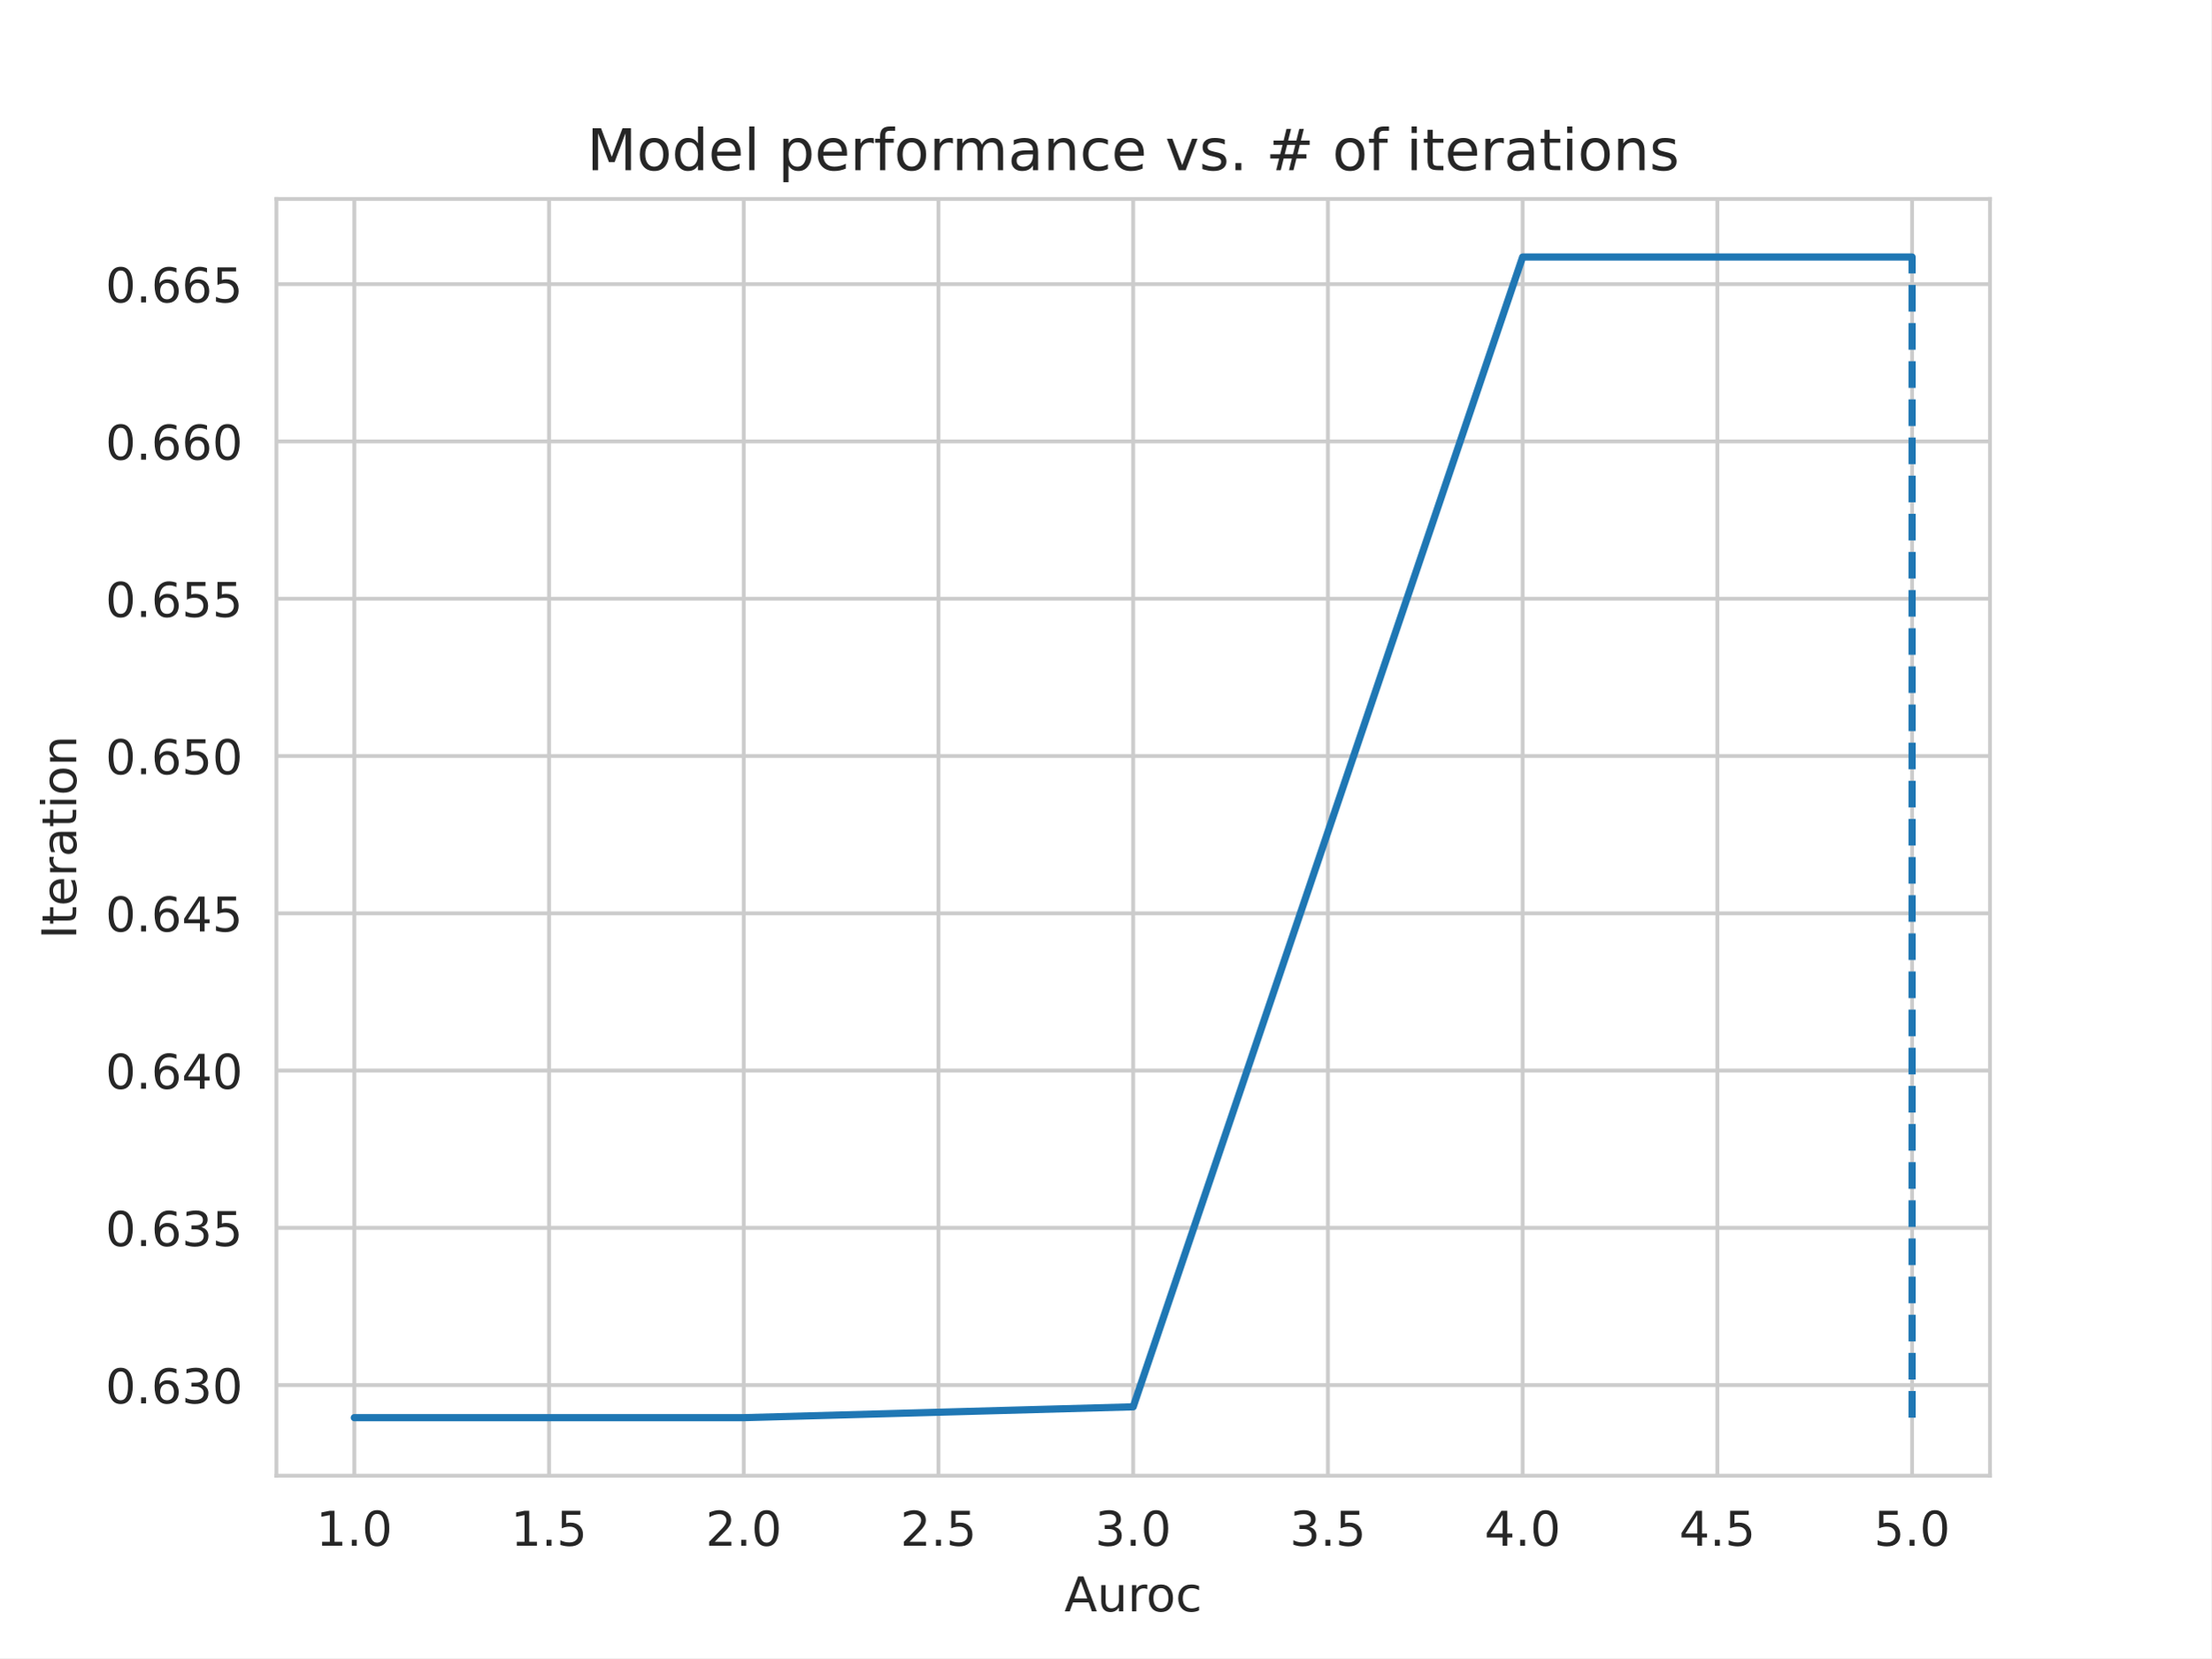
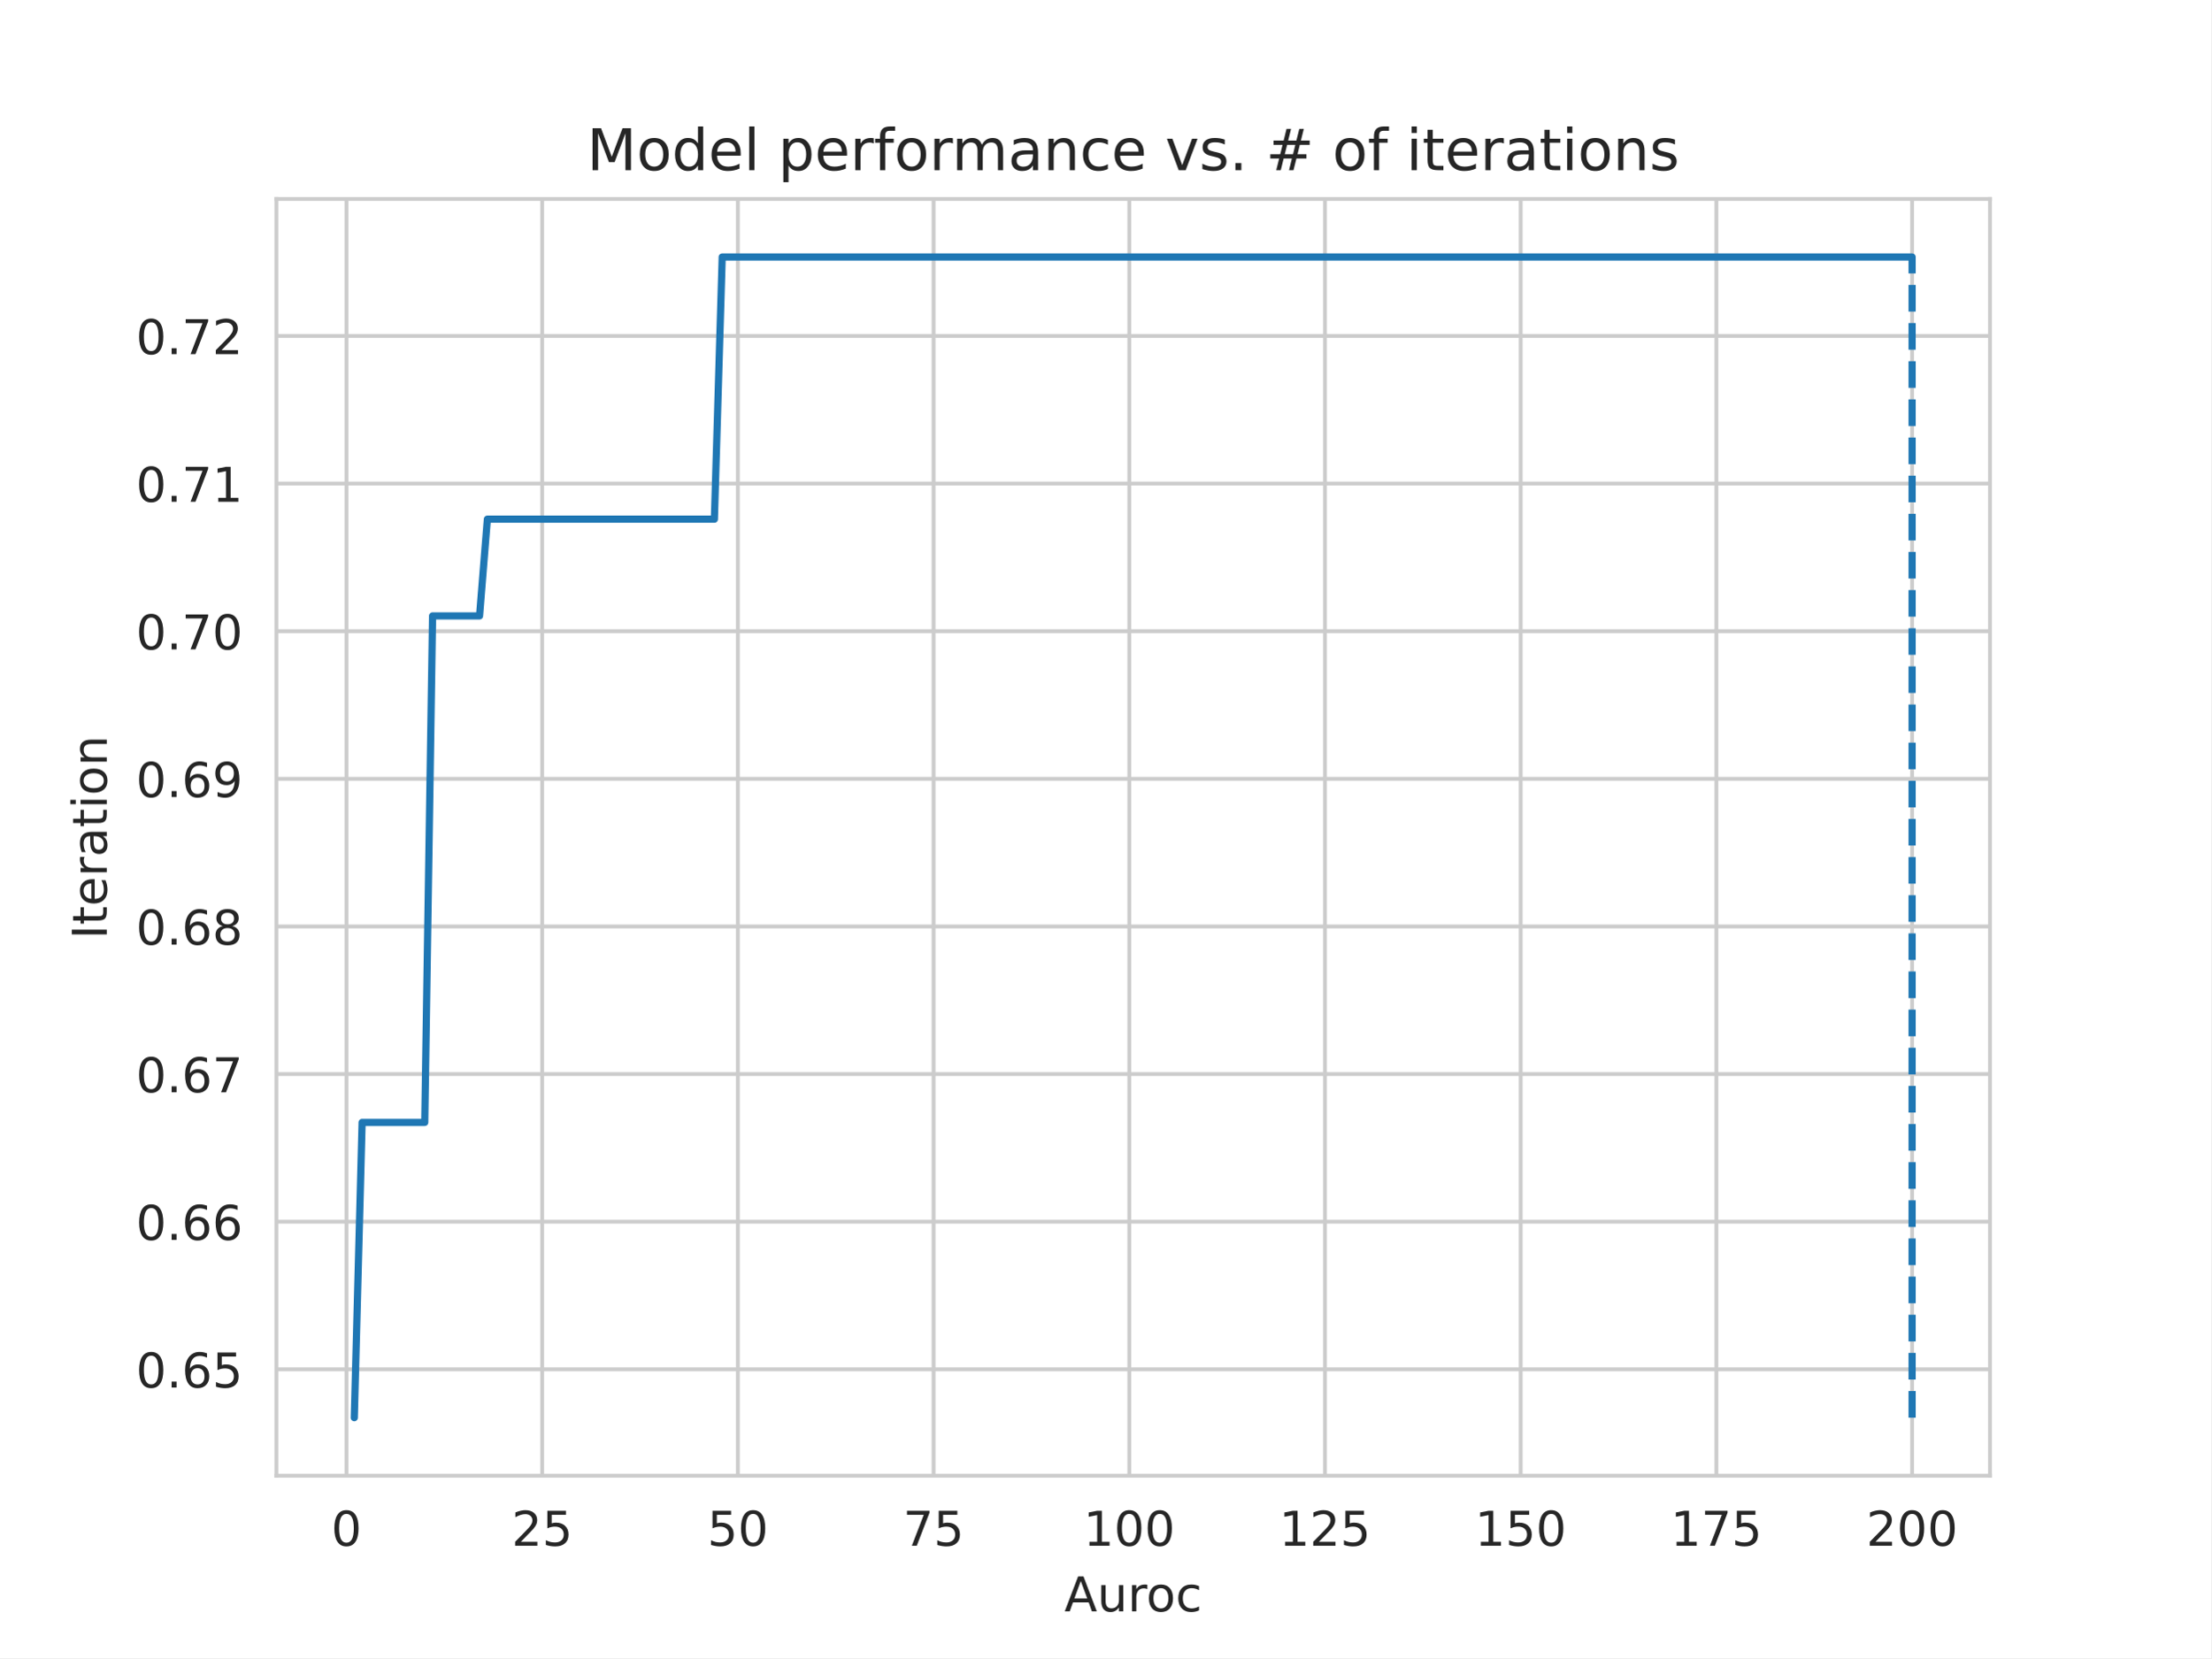
<svg xmlns="http://www.w3.org/2000/svg" xmlns:xlink="http://www.w3.org/1999/xlink" height="345.6pt" version="1.1" viewBox="0 0 460.8 345.6" width="460.8pt">
  <defs>
    <style type="text/css">*{stroke-linecap:butt;stroke-linejoin:round;}</style>
  </defs>
  <g id="figure_1">
    <g id="patch_1">
      <path d="M 0 345.6  L 460.8 345.6  L 460.8 0  L 0 0  z " style="fill:#ffffff;" />
    </g>
    <g id="axes_1">
      <g id="patch_2">
        <path d="M 57.6 307.584  L 414.72 307.584  L 414.72 41.472  L 57.6 41.472  z " style="fill:#ffffff;" />
      </g>
      <g id="matplotlib.axis_1">
        <g id="xtick_1">
          <g id="line2d_1">
-             <path clip-path="url(#p127de616d0)" d="M 73.833 307.584  L 73.833 41.472  " style="fill:none;stroke:#cccccc;stroke-linecap:round;stroke-width:0.8;" />
+             <path clip-path="url(#p70eced1ef1)" d="M 72.201 307.584  L 72.201 41.472  " style="fill:none;stroke:#cccccc;stroke-linecap:round;stroke-width:0.8;" />
          </g>
          <g id="text_1">
-             <g style="fill:#262626;" transform="translate(65.88116 322.1824)scale(0.1 -0.1)">
-               <defs>
-                 <path d="M 794 531  L 1825 531  L 1825 4091  L 703 3866  L 703 4441  L 1819 4666  L 2450 4666  L 2450 531  L 3481 531  L 3481 0  L 794 0  L 794 531  z " id="DejaVuSans-31" transform="scale(0.015625)" />
-                 <path d="M 684 794  L 1344 794  L 1344 0  L 684 0  L 684 794  z " id="DejaVuSans-2e" transform="scale(0.015625)" />
+             <g style="fill:#262626;" transform="translate(69.02005 322.1824)scale(0.1 -0.1)">
+               <defs>
                <path d="M 2034 4250  Q 1547 4250 1301 3770  Q 1056 3291 1056 2328  Q 1056 1369 1301 889  Q 1547 409 2034 409  Q 2525 409 2770 889  Q 3016 1369 3016 2328  Q 3016 3291 2770 3770  Q 2525 4250 2034 4250  z M 2034 4750  Q 2819 4750 3233 4129  Q 3647 3509 3647 2328  Q 3647 1150 3233 529  Q 2819 -91 2034 -91  Q 1250 -91 836 529  Q 422 1150 422 2328  Q 422 3509 836 4129  Q 1250 4750 2034 4750  z " id="DejaVuSans-30" transform="scale(0.015625)" />
              </defs>
-               <use xlink:href="#DejaVuSans-31" />
-               <use x="63.623" xlink:href="#DejaVuSans-2e" />
-               <use x="95.41" xlink:href="#DejaVuSans-30" />
+               <use xlink:href="#DejaVuSans-30" />
            </g>
          </g>
        </g>
        <g id="xtick_2">
          <g id="line2d_2">
-             <path clip-path="url(#p127de616d0)" d="M 114.415 307.584  L 114.415 41.472  " style="fill:none;stroke:#cccccc;stroke-linecap:round;stroke-width:0.8;" />
+             <path clip-path="url(#p70eced1ef1)" d="M 112.987 307.584  L 112.987 41.472  " style="fill:none;stroke:#cccccc;stroke-linecap:round;stroke-width:0.8;" />
          </g>
          <g id="text_2">
-             <g style="fill:#262626;" transform="translate(106.463 322.1824)scale(0.1 -0.1)">
-               <defs>
+             <g style="fill:#262626;" transform="translate(106.6245 322.1824)scale(0.1 -0.1)">
+               <defs>
+                 <path d="M 1228 531  L 3431 531  L 3431 0  L 469 0  L 469 531  Q 828 903 1448 1529  Q 2069 2156 2228 2338  Q 2531 2678 2651 2914  Q 2772 3150 2772 3378  Q 2772 3750 2511 3984  Q 2250 4219 1831 4219  Q 1534 4219 1204 4116  Q 875 4013 500 3803  L 500 4441  Q 881 4594 1212 4672  Q 1544 4750 1819 4750  Q 2544 4750 2975 4387  Q 3406 4025 3406 3419  Q 3406 3131 3298 2873  Q 3191 2616 2906 2266  Q 2828 2175 2409 1742  Q 1991 1309 1228 531  z " id="DejaVuSans-32" transform="scale(0.015625)" />
                <path d="M 691 4666  L 3169 4666  L 3169 4134  L 1269 4134  L 1269 2991  Q 1406 3038 1543 3061  Q 1681 3084 1819 3084  Q 2600 3084 3056 2656  Q 3513 2228 3513 1497  Q 3513 744 3044 326  Q 2575 -91 1722 -91  Q 1428 -91 1123 -41  Q 819 9 494 109  L 494 744  Q 775 591 1075 516  Q 1375 441 1709 441  Q 2250 441 2565 725  Q 2881 1009 2881 1497  Q 2881 1984 2565 2268  Q 2250 2553 1709 2553  Q 1456 2553 1204 2497  Q 953 2441 691 2322  L 691 4666  z " id="DejaVuSans-35" transform="scale(0.015625)" />
              </defs>
-               <use xlink:href="#DejaVuSans-31" />
-               <use x="63.623" xlink:href="#DejaVuSans-2e" />
-               <use x="95.41" xlink:href="#DejaVuSans-35" />
+               <use xlink:href="#DejaVuSans-32" />
+               <use x="63.623" xlink:href="#DejaVuSans-35" />
            </g>
          </g>
        </g>
        <g id="xtick_3">
          <g id="line2d_3">
-             <path clip-path="url(#p127de616d0)" d="M 154.996 307.584  L 154.996 41.472  " style="fill:none;stroke:#cccccc;stroke-linecap:round;stroke-width:0.8;" />
+             <path clip-path="url(#p70eced1ef1)" d="M 153.773 307.584  L 153.773 41.472  " style="fill:none;stroke:#cccccc;stroke-linecap:round;stroke-width:0.8;" />
          </g>
          <g id="text_3">
-             <g style="fill:#262626;" transform="translate(147.0448 322.1824)scale(0.1 -0.1)">
-               <defs>
-                 <path d="M 1228 531  L 3431 531  L 3431 0  L 469 0  L 469 531  Q 828 903 1448 1529  Q 2069 2156 2228 2338  Q 2531 2678 2651 2914  Q 2772 3150 2772 3378  Q 2772 3750 2511 3984  Q 2250 4219 1831 4219  Q 1534 4219 1204 4116  Q 875 4013 500 3803  L 500 4441  Q 881 4594 1212 4672  Q 1544 4750 1819 4750  Q 2544 4750 2975 4387  Q 3406 4025 3406 3419  Q 3406 3131 3298 2873  Q 3191 2616 2906 2266  Q 2828 2175 2409 1742  Q 1991 1309 1228 531  z " id="DejaVuSans-32" transform="scale(0.015625)" />
-               </defs>
-               <use xlink:href="#DejaVuSans-32" />
-               <use x="63.623" xlink:href="#DejaVuSans-2e" />
-               <use x="95.41" xlink:href="#DejaVuSans-30" />
+             <g style="fill:#262626;" transform="translate(147.4103 322.1824)scale(0.1 -0.1)">
+               <use xlink:href="#DejaVuSans-35" />
+               <use x="63.623" xlink:href="#DejaVuSans-30" />
            </g>
          </g>
        </g>
        <g id="xtick_4">
          <g id="line2d_4">
-             <path clip-path="url(#p127de616d0)" d="M 195.578 307.584  L 195.578 41.472  " style="fill:none;stroke:#cccccc;stroke-linecap:round;stroke-width:0.8;" />
+             <path clip-path="url(#p70eced1ef1)" d="M 194.559 307.584  L 194.559 41.472  " style="fill:none;stroke:#cccccc;stroke-linecap:round;stroke-width:0.8;" />
          </g>
          <g id="text_4">
-             <g style="fill:#262626;" transform="translate(187.6266 322.1824)scale(0.1 -0.1)">
-               <use xlink:href="#DejaVuSans-32" />
-               <use x="63.623" xlink:href="#DejaVuSans-2e" />
-               <use x="95.41" xlink:href="#DejaVuSans-35" />
+             <g style="fill:#262626;" transform="translate(188.196 322.1824)scale(0.1 -0.1)">
+               <defs>
+                 <path d="M 525 4666  L 3525 4666  L 3525 4397  L 1831 0  L 1172 0  L 2766 4134  L 525 4134  L 525 4666  z " id="DejaVuSans-37" transform="scale(0.015625)" />
+               </defs>
+               <use xlink:href="#DejaVuSans-37" />
+               <use x="63.623" xlink:href="#DejaVuSans-35" />
            </g>
          </g>
        </g>
        <g id="xtick_5">
          <g id="line2d_5">
-             <path clip-path="url(#p127de616d0)" d="M 236.16 307.584  L 236.16 41.472  " style="fill:none;stroke:#cccccc;stroke-linecap:round;stroke-width:0.8;" />
+             <path clip-path="url(#p70eced1ef1)" d="M 235.344 307.584  L 235.344 41.472  " style="fill:none;stroke:#cccccc;stroke-linecap:round;stroke-width:0.8;" />
          </g>
          <g id="text_5">
-             <g style="fill:#262626;" transform="translate(228.2084 322.1824)scale(0.1 -0.1)">
-               <defs>
-                 <path d="M 2597 2516  Q 3050 2419 3304 2112  Q 3559 1806 3559 1356  Q 3559 666 3084 287  Q 2609 -91 1734 -91  Q 1441 -91 1130 -33  Q 819 25 488 141  L 488 750  Q 750 597 1062 519  Q 1375 441 1716 441  Q 2309 441 2620 675  Q 2931 909 2931 1356  Q 2931 1769 2642 2001  Q 2353 2234 1838 2234  L 1294 2234  L 1294 2753  L 1863 2753  Q 2328 2753 2575 2939  Q 2822 3125 2822 3475  Q 2822 3834 2567 4026  Q 2313 4219 1838 4219  Q 1578 4219 1281 4162  Q 984 4106 628 3988  L 628 4550  Q 988 4650 1302 4700  Q 1616 4750 1894 4750  Q 2613 4750 3031 4423  Q 3450 4097 3450 3541  Q 3450 3153 3228 2886  Q 3006 2619 2597 2516  z " id="DejaVuSans-33" transform="scale(0.015625)" />
-               </defs>
-               <use xlink:href="#DejaVuSans-33" />
-               <use x="63.623" xlink:href="#DejaVuSans-2e" />
-               <use x="95.41" xlink:href="#DejaVuSans-30" />
+             <g style="fill:#262626;" transform="translate(225.8005 322.1824)scale(0.1 -0.1)">
+               <defs>
+                 <path d="M 794 531  L 1825 531  L 1825 4091  L 703 3866  L 703 4441  L 1819 4666  L 2450 4666  L 2450 531  L 3481 531  L 3481 0  L 794 0  L 794 531  z " id="DejaVuSans-31" transform="scale(0.015625)" />
+               </defs>
+               <use xlink:href="#DejaVuSans-31" />
+               <use x="63.623" xlink:href="#DejaVuSans-30" />
+               <use x="127.246" xlink:href="#DejaVuSans-30" />
            </g>
          </g>
        </g>
        <g id="xtick_6">
          <g id="line2d_6">
-             <path clip-path="url(#p127de616d0)" d="M 276.742 307.584  L 276.742 41.472  " style="fill:none;stroke:#cccccc;stroke-linecap:round;stroke-width:0.8;" />
+             <path clip-path="url(#p70eced1ef1)" d="M 276.13 307.584  L 276.13 41.472  " style="fill:none;stroke:#cccccc;stroke-linecap:round;stroke-width:0.8;" />
          </g>
          <g id="text_6">
-             <g style="fill:#262626;" transform="translate(268.7903 322.1824)scale(0.1 -0.1)">
-               <use xlink:href="#DejaVuSans-33" />
-               <use x="63.623" xlink:href="#DejaVuSans-2e" />
-               <use x="95.41" xlink:href="#DejaVuSans-35" />
+             <g style="fill:#262626;" transform="translate(266.5863 322.1824)scale(0.1 -0.1)">
+               <use xlink:href="#DejaVuSans-31" />
+               <use x="63.623" xlink:href="#DejaVuSans-32" />
+               <use x="127.246" xlink:href="#DejaVuSans-35" />
            </g>
          </g>
        </g>
        <g id="xtick_7">
          <g id="line2d_7">
-             <path clip-path="url(#p127de616d0)" d="M 317.324 307.584  L 317.324 41.472  " style="fill:none;stroke:#cccccc;stroke-linecap:round;stroke-width:0.8;" />
+             <path clip-path="url(#p70eced1ef1)" d="M 316.916 307.584  L 316.916 41.472  " style="fill:none;stroke:#cccccc;stroke-linecap:round;stroke-width:0.8;" />
          </g>
          <g id="text_7">
-             <g style="fill:#262626;" transform="translate(309.3721 322.1824)scale(0.1 -0.1)">
-               <defs>
-                 <path d="M 2419 4116  L 825 1625  L 2419 1625  L 2419 4116  z M 2253 4666  L 3047 4666  L 3047 1625  L 3713 1625  L 3713 1100  L 3047 1100  L 3047 0  L 2419 0  L 2419 1100  L 313 1100  L 313 1709  L 2253 4666  z " id="DejaVuSans-34" transform="scale(0.015625)" />
-               </defs>
-               <use xlink:href="#DejaVuSans-34" />
-               <use x="63.623" xlink:href="#DejaVuSans-2e" />
-               <use x="95.41" xlink:href="#DejaVuSans-30" />
+             <g style="fill:#262626;" transform="translate(307.372 322.1824)scale(0.1 -0.1)">
+               <use xlink:href="#DejaVuSans-31" />
+               <use x="63.623" xlink:href="#DejaVuSans-35" />
+               <use x="127.246" xlink:href="#DejaVuSans-30" />
            </g>
          </g>
        </g>
        <g id="xtick_8">
          <g id="line2d_8">
-             <path clip-path="url(#p127de616d0)" d="M 357.905 307.584  L 357.905 41.472  " style="fill:none;stroke:#cccccc;stroke-linecap:round;stroke-width:0.8;" />
+             <path clip-path="url(#p70eced1ef1)" d="M 357.702 307.584  L 357.702 41.472  " style="fill:none;stroke:#cccccc;stroke-linecap:round;stroke-width:0.8;" />
          </g>
          <g id="text_8">
-             <g style="fill:#262626;" transform="translate(349.9539 322.1824)scale(0.1 -0.1)">
-               <use xlink:href="#DejaVuSans-34" />
-               <use x="63.623" xlink:href="#DejaVuSans-2e" />
-               <use x="95.41" xlink:href="#DejaVuSans-35" />
+             <g style="fill:#262626;" transform="translate(348.1578 322.1824)scale(0.1 -0.1)">
+               <use xlink:href="#DejaVuSans-31" />
+               <use x="63.623" xlink:href="#DejaVuSans-37" />
+               <use x="127.246" xlink:href="#DejaVuSans-35" />
            </g>
          </g>
        </g>
        <g id="xtick_9">
          <g id="line2d_9">
-             <path clip-path="url(#p127de616d0)" d="M 398.487 307.584  L 398.487 41.472  " style="fill:none;stroke:#cccccc;stroke-linecap:round;stroke-width:0.8;" />
+             <path clip-path="url(#p70eced1ef1)" d="M 398.487 307.584  L 398.487 41.472  " style="fill:none;stroke:#cccccc;stroke-linecap:round;stroke-width:0.8;" />
          </g>
          <g id="text_9">
-             <g style="fill:#262626;" transform="translate(390.5357 322.1824)scale(0.1 -0.1)">
-               <use xlink:href="#DejaVuSans-35" />
-               <use x="63.623" xlink:href="#DejaVuSans-2e" />
-               <use x="95.41" xlink:href="#DejaVuSans-30" />
+             <g style="fill:#262626;" transform="translate(388.9435 322.1824)scale(0.1 -0.1)">
+               <use xlink:href="#DejaVuSans-32" />
+               <use x="63.623" xlink:href="#DejaVuSans-30" />
+               <use x="127.246" xlink:href="#DejaVuSans-30" />
            </g>
          </g>
        </g>
        <g id="text_10">
          <g style="fill:#262626;" transform="translate(221.8194 335.8606)scale(0.1 -0.1)">
            <defs>
              <path d="M 2188 4044  L 1331 1722  L 3047 1722  L 2188 4044  z M 1831 4666  L 2547 4666  L 4325 0  L 3669 0  L 3244 1197  L 1141 1197  L 716 0  L 50 0  L 1831 4666  z " id="DejaVuSans-41" transform="scale(0.015625)" />
              <path d="M 544 1381  L 544 3500  L 1119 3500  L 1119 1403  Q 1119 906 1312 657  Q 1506 409 1894 409  Q 2359 409 2629 706  Q 2900 1003 2900 1516  L 2900 3500  L 3475 3500  L 3475 0  L 2900 0  L 2900 538  Q 2691 219 2414 64  Q 2138 -91 1772 -91  Q 1169 -91 856 284  Q 544 659 544 1381  z M 1991 3584  L 1991 3584  z " id="DejaVuSans-75" transform="scale(0.015625)" />
              <path d="M 2631 2963  Q 2534 3019 2420 3045  Q 2306 3072 2169 3072  Q 1681 3072 1420 2755  Q 1159 2438 1159 1844  L 1159 0  L 581 0  L 581 3500  L 1159 3500  L 1159 2956  Q 1341 3275 1631 3429  Q 1922 3584 2338 3584  Q 2397 3584 2469 3576  Q 2541 3569 2628 3553  L 2631 2963  z " id="DejaVuSans-72" transform="scale(0.015625)" />
              <path d="M 1959 3097  Q 1497 3097 1228 2736  Q 959 2375 959 1747  Q 959 1119 1226 758  Q 1494 397 1959 397  Q 2419 397 2687 759  Q 2956 1122 2956 1747  Q 2956 2369 2687 2733  Q 2419 3097 1959 3097  z M 1959 3584  Q 2709 3584 3137 3096  Q 3566 2609 3566 1747  Q 3566 888 3137 398  Q 2709 -91 1959 -91  Q 1206 -91 779 398  Q 353 888 353 1747  Q 353 2609 779 3096  Q 1206 3584 1959 3584  z " id="DejaVuSans-6f" transform="scale(0.015625)" />
              <path d="M 3122 3366  L 3122 2828  Q 2878 2963 2633 3030  Q 2388 3097 2138 3097  Q 1578 3097 1268 2742  Q 959 2388 959 1747  Q 959 1106 1268 751  Q 1578 397 2138 397  Q 2388 397 2633 464  Q 2878 531 3122 666  L 3122 134  Q 2881 22 2623 -34  Q 2366 -91 2075 -91  Q 1284 -91 818 406  Q 353 903 353 1747  Q 353 2603 823 3093  Q 1294 3584 2113 3584  Q 2378 3584 2631 3529  Q 2884 3475 3122 3366  z " id="DejaVuSans-63" transform="scale(0.015625)" />
            </defs>
            <use xlink:href="#DejaVuSans-41" />
            <use x="68.408" xlink:href="#DejaVuSans-75" />
            <use x="131.787" xlink:href="#DejaVuSans-72" />
            <use x="170.65" xlink:href="#DejaVuSans-6f" />
            <use x="231.832" xlink:href="#DejaVuSans-63" />
          </g>
        </g>
      </g>
      <g id="matplotlib.axis_2">
        <g id="ytick_1">
          <g id="line2d_10">
-             <path clip-path="url(#p127de616d0)" d="M 57.6 288.705  L 414.72 288.705  " style="fill:none;stroke:#cccccc;stroke-linecap:round;stroke-width:0.8;" />
+             <path clip-path="url(#p70eced1ef1)" d="M 57.6 285.408  L 414.72 285.408  " style="fill:none;stroke:#cccccc;stroke-linecap:round;stroke-width:0.8;" />
          </g>
          <g id="text_11">
-             <g style="fill:#262626;" transform="translate(21.97188 292.5044)scale(0.1 -0.1)">
-               <defs>
+             <g style="fill:#262626;" transform="translate(28.33438 289.2072)scale(0.1 -0.1)">
+               <defs>
+                 <path d="M 684 794  L 1344 794  L 1344 0  L 684 0  L 684 794  z " id="DejaVuSans-2e" transform="scale(0.015625)" />
                <path d="M 2113 2584  Q 1688 2584 1439 2293  Q 1191 2003 1191 1497  Q 1191 994 1439 701  Q 1688 409 2113 409  Q 2538 409 2786 701  Q 3034 994 3034 1497  Q 3034 2003 2786 2293  Q 2538 2584 2113 2584  z M 3366 4563  L 3366 3988  Q 3128 4100 2886 4159  Q 2644 4219 2406 4219  Q 1781 4219 1451 3797  Q 1122 3375 1075 2522  Q 1259 2794 1537 2939  Q 1816 3084 2150 3084  Q 2853 3084 3261 2657  Q 3669 2231 3669 1497  Q 3669 778 3244 343  Q 2819 -91 2113 -91  Q 1303 -91 875 529  Q 447 1150 447 2328  Q 447 3434 972 4092  Q 1497 4750 2381 4750  Q 2619 4750 2861 4703  Q 3103 4656 3366 4563  z " id="DejaVuSans-36" transform="scale(0.015625)" />
              </defs>
              <use xlink:href="#DejaVuSans-30" />
              <use x="63.623" xlink:href="#DejaVuSans-2e" />
              <use x="95.41" xlink:href="#DejaVuSans-36" />
-               <use x="159.033" xlink:href="#DejaVuSans-33" />
-               <use x="222.656" xlink:href="#DejaVuSans-30" />
+               <use x="159.033" xlink:href="#DejaVuSans-35" />
            </g>
          </g>
        </g>
        <g id="ytick_2">
          <g id="line2d_11">
-             <path clip-path="url(#p127de616d0)" d="M 57.6 255.922  L 414.72 255.922  " style="fill:none;stroke:#cccccc;stroke-linecap:round;stroke-width:0.8;" />
+             <path clip-path="url(#p70eced1ef1)" d="M 57.6 254.637  L 414.72 254.637  " style="fill:none;stroke:#cccccc;stroke-linecap:round;stroke-width:0.8;" />
          </g>
          <g id="text_12">
-             <g style="fill:#262626;" transform="translate(21.97188 259.7209)scale(0.1 -0.1)">
-               <use xlink:href="#DejaVuSans-30" />
-               <use x="63.623" xlink:href="#DejaVuSans-2e" />
-               <use x="95.41" xlink:href="#DejaVuSans-36" />
-               <use x="159.033" xlink:href="#DejaVuSans-33" />
-               <use x="222.656" xlink:href="#DejaVuSans-35" />
+             <g style="fill:#262626;" transform="translate(28.33438 258.4367)scale(0.1 -0.1)">
+               <use xlink:href="#DejaVuSans-30" />
+               <use x="63.623" xlink:href="#DejaVuSans-2e" />
+               <use x="95.41" xlink:href="#DejaVuSans-36" />
+               <use x="159.033" xlink:href="#DejaVuSans-36" />
            </g>
          </g>
        </g>
        <g id="ytick_3">
          <g id="line2d_12">
-             <path clip-path="url(#p127de616d0)" d="M 57.6 223.138  L 414.72 223.138  " style="fill:none;stroke:#cccccc;stroke-linecap:round;stroke-width:0.8;" />
+             <path clip-path="url(#p70eced1ef1)" d="M 57.6 223.867  L 414.72 223.867  " style="fill:none;stroke:#cccccc;stroke-linecap:round;stroke-width:0.8;" />
          </g>
          <g id="text_13">
-             <g style="fill:#262626;" transform="translate(21.97188 226.9373)scale(0.1 -0.1)">
-               <use xlink:href="#DejaVuSans-30" />
-               <use x="63.623" xlink:href="#DejaVuSans-2e" />
-               <use x="95.41" xlink:href="#DejaVuSans-36" />
-               <use x="159.033" xlink:href="#DejaVuSans-34" />
-               <use x="222.656" xlink:href="#DejaVuSans-30" />
+             <g style="fill:#262626;" transform="translate(28.33438 227.6662)scale(0.1 -0.1)">
+               <use xlink:href="#DejaVuSans-30" />
+               <use x="63.623" xlink:href="#DejaVuSans-2e" />
+               <use x="95.41" xlink:href="#DejaVuSans-36" />
+               <use x="159.033" xlink:href="#DejaVuSans-37" />
            </g>
          </g>
        </g>
        <g id="ytick_4">
          <g id="line2d_13">
-             <path clip-path="url(#p127de616d0)" d="M 57.6 190.355  L 414.72 190.355  " style="fill:none;stroke:#cccccc;stroke-linecap:round;stroke-width:0.8;" />
+             <path clip-path="url(#p70eced1ef1)" d="M 57.6 193.096  L 414.72 193.096  " style="fill:none;stroke:#cccccc;stroke-linecap:round;stroke-width:0.8;" />
          </g>
          <g id="text_14">
-             <g style="fill:#262626;" transform="translate(21.97188 194.1538)scale(0.1 -0.1)">
-               <use xlink:href="#DejaVuSans-30" />
-               <use x="63.623" xlink:href="#DejaVuSans-2e" />
-               <use x="95.41" xlink:href="#DejaVuSans-36" />
-               <use x="159.033" xlink:href="#DejaVuSans-34" />
-               <use x="222.656" xlink:href="#DejaVuSans-35" />
+             <g style="fill:#262626;" transform="translate(28.33438 196.8956)scale(0.1 -0.1)">
+               <defs>
+                 <path d="M 2034 2216  Q 1584 2216 1326 1975  Q 1069 1734 1069 1313  Q 1069 891 1326 650  Q 1584 409 2034 409  Q 2484 409 2743 651  Q 3003 894 3003 1313  Q 3003 1734 2745 1975  Q 2488 2216 2034 2216  z M 1403 2484  Q 997 2584 770 2862  Q 544 3141 544 3541  Q 544 4100 942 4425  Q 1341 4750 2034 4750  Q 2731 4750 3128 4425  Q 3525 4100 3525 3541  Q 3525 3141 3298 2862  Q 3072 2584 2669 2484  Q 3125 2378 3379 2068  Q 3634 1759 3634 1313  Q 3634 634 3220 271  Q 2806 -91 2034 -91  Q 1263 -91 848 271  Q 434 634 434 1313  Q 434 1759 690 2068  Q 947 2378 1403 2484  z M 1172 3481  Q 1172 3119 1398 2916  Q 1625 2713 2034 2713  Q 2441 2713 2670 2916  Q 2900 3119 2900 3481  Q 2900 3844 2670 4047  Q 2441 4250 2034 4250  Q 1625 4250 1398 4047  Q 1172 3844 1172 3481  z " id="DejaVuSans-38" transform="scale(0.015625)" />
+               </defs>
+               <use xlink:href="#DejaVuSans-30" />
+               <use x="63.623" xlink:href="#DejaVuSans-2e" />
+               <use x="95.41" xlink:href="#DejaVuSans-36" />
+               <use x="159.033" xlink:href="#DejaVuSans-38" />
            </g>
          </g>
        </g>
        <g id="ytick_5">
          <g id="line2d_14">
-             <path clip-path="url(#p127de616d0)" d="M 57.6 157.571  L 414.72 157.571  " style="fill:none;stroke:#cccccc;stroke-linecap:round;stroke-width:0.8;" />
+             <path clip-path="url(#p70eced1ef1)" d="M 57.6 162.326  L 414.72 162.326  " style="fill:none;stroke:#cccccc;stroke-linecap:round;stroke-width:0.8;" />
          </g>
          <g id="text_15">
-             <g style="fill:#262626;" transform="translate(21.97188 161.3702)scale(0.1 -0.1)">
-               <use xlink:href="#DejaVuSans-30" />
-               <use x="63.623" xlink:href="#DejaVuSans-2e" />
-               <use x="95.41" xlink:href="#DejaVuSans-36" />
-               <use x="159.033" xlink:href="#DejaVuSans-35" />
-               <use x="222.656" xlink:href="#DejaVuSans-30" />
+             <g style="fill:#262626;" transform="translate(28.33438 166.1251)scale(0.1 -0.1)">
+               <defs>
+                 <path d="M 703 97  L 703 672  Q 941 559 1184 500  Q 1428 441 1663 441  Q 2288 441 2617 861  Q 2947 1281 2994 2138  Q 2813 1869 2534 1725  Q 2256 1581 1919 1581  Q 1219 1581 811 2004  Q 403 2428 403 3163  Q 403 3881 828 4315  Q 1253 4750 1959 4750  Q 2769 4750 3195 4129  Q 3622 3509 3622 2328  Q 3622 1225 3098 567  Q 2575 -91 1691 -91  Q 1453 -91 1209 -44  Q 966 3 703 97  z M 1959 2075  Q 2384 2075 2632 2365  Q 2881 2656 2881 3163  Q 2881 3666 2632 3958  Q 2384 4250 1959 4250  Q 1534 4250 1286 3958  Q 1038 3666 1038 3163  Q 1038 2656 1286 2365  Q 1534 2075 1959 2075  z " id="DejaVuSans-39" transform="scale(0.015625)" />
+               </defs>
+               <use xlink:href="#DejaVuSans-30" />
+               <use x="63.623" xlink:href="#DejaVuSans-2e" />
+               <use x="95.41" xlink:href="#DejaVuSans-36" />
+               <use x="159.033" xlink:href="#DejaVuSans-39" />
            </g>
          </g>
        </g>
        <g id="ytick_6">
          <g id="line2d_15">
-             <path clip-path="url(#p127de616d0)" d="M 57.6 124.787  L 414.72 124.787  " style="fill:none;stroke:#cccccc;stroke-linecap:round;stroke-width:0.8;" />
+             <path clip-path="url(#p70eced1ef1)" d="M 57.6 131.555  L 414.72 131.555  " style="fill:none;stroke:#cccccc;stroke-linecap:round;stroke-width:0.8;" />
          </g>
          <g id="text_16">
-             <g style="fill:#262626;" transform="translate(21.97188 128.5867)scale(0.1 -0.1)">
-               <use xlink:href="#DejaVuSans-30" />
-               <use x="63.623" xlink:href="#DejaVuSans-2e" />
-               <use x="95.41" xlink:href="#DejaVuSans-36" />
-               <use x="159.033" xlink:href="#DejaVuSans-35" />
-               <use x="222.656" xlink:href="#DejaVuSans-35" />
+             <g style="fill:#262626;" transform="translate(28.33438 135.3546)scale(0.1 -0.1)">
+               <use xlink:href="#DejaVuSans-30" />
+               <use x="63.623" xlink:href="#DejaVuSans-2e" />
+               <use x="95.41" xlink:href="#DejaVuSans-37" />
+               <use x="159.033" xlink:href="#DejaVuSans-30" />
            </g>
          </g>
        </g>
        <g id="ytick_7">
          <g id="line2d_16">
-             <path clip-path="url(#p127de616d0)" d="M 57.6 92.004  L 414.72 92.004  " style="fill:none;stroke:#cccccc;stroke-linecap:round;stroke-width:0.8;" />
+             <path clip-path="url(#p70eced1ef1)" d="M 57.6 100.785  L 414.72 100.785  " style="fill:none;stroke:#cccccc;stroke-linecap:round;stroke-width:0.8;" />
          </g>
          <g id="text_17">
-             <g style="fill:#262626;" transform="translate(21.97188 95.80311)scale(0.1 -0.1)">
-               <use xlink:href="#DejaVuSans-30" />
-               <use x="63.623" xlink:href="#DejaVuSans-2e" />
-               <use x="95.41" xlink:href="#DejaVuSans-36" />
-               <use x="159.033" xlink:href="#DejaVuSans-36" />
-               <use x="222.656" xlink:href="#DejaVuSans-30" />
+             <g style="fill:#262626;" transform="translate(28.33438 104.5841)scale(0.1 -0.1)">
+               <use xlink:href="#DejaVuSans-30" />
+               <use x="63.623" xlink:href="#DejaVuSans-2e" />
+               <use x="95.41" xlink:href="#DejaVuSans-37" />
+               <use x="159.033" xlink:href="#DejaVuSans-31" />
            </g>
          </g>
        </g>
        <g id="ytick_8">
          <g id="line2d_17">
-             <path clip-path="url(#p127de616d0)" d="M 57.6 59.22  L 414.72 59.22  " style="fill:none;stroke:#cccccc;stroke-linecap:round;stroke-width:0.8;" />
+             <path clip-path="url(#p70eced1ef1)" d="M 57.6 70.014  L 414.72 70.014  " style="fill:none;stroke:#cccccc;stroke-linecap:round;stroke-width:0.8;" />
          </g>
          <g id="text_18">
-             <g style="fill:#262626;" transform="translate(21.97188 63.01955)scale(0.1 -0.1)">
-               <use xlink:href="#DejaVuSans-30" />
-               <use x="63.623" xlink:href="#DejaVuSans-2e" />
-               <use x="95.41" xlink:href="#DejaVuSans-36" />
-               <use x="159.033" xlink:href="#DejaVuSans-36" />
-               <use x="222.656" xlink:href="#DejaVuSans-35" />
+             <g style="fill:#262626;" transform="translate(28.33438 73.81354)scale(0.1 -0.1)">
+               <use xlink:href="#DejaVuSans-30" />
+               <use x="63.623" xlink:href="#DejaVuSans-2e" />
+               <use x="95.41" xlink:href="#DejaVuSans-37" />
+               <use x="159.033" xlink:href="#DejaVuSans-32" />
            </g>
          </g>
        </g>
        <g id="text_19">
-           <g style="fill:#262626;" transform="translate(15.89219 195.7366)rotate(-90)scale(0.1 -0.1)">
+           <g style="fill:#262626;" transform="translate(22.25469 195.7366)rotate(-90)scale(0.1 -0.1)">
            <defs>
              <path d="M 628 4666  L 1259 4666  L 1259 0  L 628 0  L 628 4666  z " id="DejaVuSans-49" transform="scale(0.015625)" />
              <path d="M 1172 4494  L 1172 3500  L 2356 3500  L 2356 3053  L 1172 3053  L 1172 1153  Q 1172 725 1289 603  Q 1406 481 1766 481  L 2356 481  L 2356 0  L 1766 0  Q 1100 0 847 248  Q 594 497 594 1153  L 594 3053  L 172 3053  L 172 3500  L 594 3500  L 594 4494  L 1172 4494  z " id="DejaVuSans-74" transform="scale(0.015625)" />
              <path d="M 3597 1894  L 3597 1613  L 953 1613  Q 991 1019 1311 708  Q 1631 397 2203 397  Q 2534 397 2845 478  Q 3156 559 3463 722  L 3463 178  Q 3153 47 2828 -22  Q 2503 -91 2169 -91  Q 1331 -91 842 396  Q 353 884 353 1716  Q 353 2575 817 3079  Q 1281 3584 2069 3584  Q 2775 3584 3186 3129  Q 3597 2675 3597 1894  z M 3022 2063  Q 3016 2534 2758 2815  Q 2500 3097 2075 3097  Q 1594 3097 1305 2825  Q 1016 2553 972 2059  L 3022 2063  z " id="DejaVuSans-65" transform="scale(0.015625)" />
              <path d="M 2194 1759  Q 1497 1759 1228 1600  Q 959 1441 959 1056  Q 959 750 1161 570  Q 1363 391 1709 391  Q 2188 391 2477 730  Q 2766 1069 2766 1631  L 2766 1759  L 2194 1759  z M 3341 1997  L 3341 0  L 2766 0  L 2766 531  Q 2569 213 2275 61  Q 1981 -91 1556 -91  Q 1019 -91 701 211  Q 384 513 384 1019  Q 384 1609 779 1909  Q 1175 2209 1959 2209  L 2766 2209  L 2766 2266  Q 2766 2663 2505 2880  Q 2244 3097 1772 3097  Q 1472 3097 1187 3025  Q 903 2953 641 2809  L 641 3341  Q 956 3463 1253 3523  Q 1550 3584 1831 3584  Q 2591 3584 2966 3190  Q 3341 2797 3341 1997  z " id="DejaVuSans-61" transform="scale(0.015625)" />
              <path d="M 603 3500  L 1178 3500  L 1178 0  L 603 0  L 603 3500  z M 603 4863  L 1178 4863  L 1178 4134  L 603 4134  L 603 4863  z " id="DejaVuSans-69" transform="scale(0.015625)" />
              <path d="M 3513 2113  L 3513 0  L 2938 0  L 2938 2094  Q 2938 2591 2744 2837  Q 2550 3084 2163 3084  Q 1697 3084 1428 2787  Q 1159 2491 1159 1978  L 1159 0  L 581 0  L 581 3500  L 1159 3500  L 1159 2956  Q 1366 3272 1645 3428  Q 1925 3584 2291 3584  Q 2894 3584 3203 3211  Q 3513 2838 3513 2113  z " id="DejaVuSans-6e" transform="scale(0.015625)" />
            </defs>
            <use xlink:href="#DejaVuSans-49" />
            <use x="29.492" xlink:href="#DejaVuSans-74" />
            <use x="68.701" xlink:href="#DejaVuSans-65" />
            <use x="130.225" xlink:href="#DejaVuSans-72" />
            <use x="171.338" xlink:href="#DejaVuSans-61" />
            <use x="232.617" xlink:href="#DejaVuSans-74" />
            <use x="271.826" xlink:href="#DejaVuSans-69" />
            <use x="299.609" xlink:href="#DejaVuSans-6f" />
            <use x="360.791" xlink:href="#DejaVuSans-6e" />
          </g>
        </g>
      </g>
      <g id="LineCollection_1">
-         <path clip-path="url(#p127de616d0)" d="M 398.487 295.488  L 398.487 53.568  " style="fill:none;stroke:#1f77b4;stroke-dasharray:5.55,2.4;stroke-dashoffset:0;stroke-width:1.5;" />
+         <path clip-path="url(#p70eced1ef1)" d="M 398.487 295.488  L 398.487 53.568  " style="fill:none;stroke:#1f77b4;stroke-dasharray:5.55,2.4;stroke-dashoffset:0;stroke-width:1.5;" />
      </g>
      <g id="line2d_18">
-         <path clip-path="url(#p127de616d0)" d="M 73.833 295.488  L 154.996 295.488  L 236.16 293.227  L 317.324 53.568  L 398.487 53.568  " style="fill:none;stroke:#1f77b4;stroke-linecap:round;stroke-width:1.5;" />
+         <path clip-path="url(#p70eced1ef1)" d="M 73.833 295.488  L 75.464 233.947  L 88.516 233.947  L 90.147 128.372  L 99.936 128.372  L 101.567 108.212  L 148.879 108.212  L 150.51 53.568  L 398.487 53.568  L 398.487 53.568  " style="fill:none;stroke:#1f77b4;stroke-linecap:round;stroke-width:1.5;" />
      </g>
      <g id="patch_3">
        <path d="M 57.6 307.584  L 57.6 41.472  " style="fill:none;stroke:#cccccc;stroke-linecap:square;stroke-linejoin:miter;stroke-width:0.8;" />
      </g>
      <g id="patch_4">
        <path d="M 414.72 307.584  L 414.72 41.472  " style="fill:none;stroke:#cccccc;stroke-linecap:square;stroke-linejoin:miter;stroke-width:0.8;" />
      </g>
      <g id="patch_5">
        <path d="M 57.6 307.584  L 414.72 307.584  " style="fill:none;stroke:#cccccc;stroke-linecap:square;stroke-linejoin:miter;stroke-width:0.8;" />
      </g>
      <g id="patch_6">
        <path d="M 57.6 41.472  L 414.72 41.472  " style="fill:none;stroke:#cccccc;stroke-linecap:square;stroke-linejoin:miter;stroke-width:0.8;" />
      </g>
      <g id="text_20">
        <g style="fill:#262626;" transform="translate(122.3147 35.472)scale(0.12 -0.12)">
          <defs>
            <path d="M 628 4666  L 1569 4666  L 2759 1491  L 3956 4666  L 4897 4666  L 4897 0  L 4281 0  L 4281 4097  L 3078 897  L 2444 897  L 1241 4097  L 1241 0  L 628 0  L 628 4666  z " id="DejaVuSans-4d" transform="scale(0.015625)" />
            <path d="M 2906 2969  L 2906 4863  L 3481 4863  L 3481 0  L 2906 0  L 2906 525  Q 2725 213 2448 61  Q 2172 -91 1784 -91  Q 1150 -91 751 415  Q 353 922 353 1747  Q 353 2572 751 3078  Q 1150 3584 1784 3584  Q 2172 3584 2448 3432  Q 2725 3281 2906 2969  z M 947 1747  Q 947 1113 1208 752  Q 1469 391 1925 391  Q 2381 391 2643 752  Q 2906 1113 2906 1747  Q 2906 2381 2643 2742  Q 2381 3103 1925 3103  Q 1469 3103 1208 2742  Q 947 2381 947 1747  z " id="DejaVuSans-64" transform="scale(0.015625)" />
            <path d="M 603 4863  L 1178 4863  L 1178 0  L 603 0  L 603 4863  z " id="DejaVuSans-6c" transform="scale(0.015625)" />
            <path id="DejaVuSans-20" transform="scale(0.015625)" />
            <path d="M 1159 525  L 1159 -1331  L 581 -1331  L 581 3500  L 1159 3500  L 1159 2969  Q 1341 3281 1617 3432  Q 1894 3584 2278 3584  Q 2916 3584 3314 3078  Q 3713 2572 3713 1747  Q 3713 922 3314 415  Q 2916 -91 2278 -91  Q 1894 -91 1617 61  Q 1341 213 1159 525  z M 3116 1747  Q 3116 2381 2855 2742  Q 2594 3103 2138 3103  Q 1681 3103 1420 2742  Q 1159 2381 1159 1747  Q 1159 1113 1420 752  Q 1681 391 2138 391  Q 2594 391 2855 752  Q 3116 1113 3116 1747  z " id="DejaVuSans-70" transform="scale(0.015625)" />
            <path d="M 2375 4863  L 2375 4384  L 1825 4384  Q 1516 4384 1395 4259  Q 1275 4134 1275 3809  L 1275 3500  L 2222 3500  L 2222 3053  L 1275 3053  L 1275 0  L 697 0  L 697 3053  L 147 3053  L 147 3500  L 697 3500  L 697 3744  Q 697 4328 969 4595  Q 1241 4863 1831 4863  L 2375 4863  z " id="DejaVuSans-66" transform="scale(0.015625)" />
            <path d="M 3328 2828  Q 3544 3216 3844 3400  Q 4144 3584 4550 3584  Q 5097 3584 5394 3201  Q 5691 2819 5691 2113  L 5691 0  L 5113 0  L 5113 2094  Q 5113 2597 4934 2840  Q 4756 3084 4391 3084  Q 3944 3084 3684 2787  Q 3425 2491 3425 1978  L 3425 0  L 2847 0  L 2847 2094  Q 2847 2600 2669 2842  Q 2491 3084 2119 3084  Q 1678 3084 1418 2786  Q 1159 2488 1159 1978  L 1159 0  L 581 0  L 581 3500  L 1159 3500  L 1159 2956  Q 1356 3278 1631 3431  Q 1906 3584 2284 3584  Q 2666 3584 2933 3390  Q 3200 3197 3328 2828  z " id="DejaVuSans-6d" transform="scale(0.015625)" />
            <path d="M 191 3500  L 800 3500  L 1894 563  L 2988 3500  L 3597 3500  L 2284 0  L 1503 0  L 191 3500  z " id="DejaVuSans-76" transform="scale(0.015625)" />
            <path d="M 2834 3397  L 2834 2853  Q 2591 2978 2328 3040  Q 2066 3103 1784 3103  Q 1356 3103 1142 2972  Q 928 2841 928 2578  Q 928 2378 1081 2264  Q 1234 2150 1697 2047  L 1894 2003  Q 2506 1872 2764 1633  Q 3022 1394 3022 966  Q 3022 478 2636 193  Q 2250 -91 1575 -91  Q 1294 -91 989 -36  Q 684 19 347 128  L 347 722  Q 666 556 975 473  Q 1284 391 1588 391  Q 1994 391 2212 530  Q 2431 669 2431 922  Q 2431 1156 2273 1281  Q 2116 1406 1581 1522  L 1381 1569  Q 847 1681 609 1914  Q 372 2147 372 2553  Q 372 3047 722 3315  Q 1072 3584 1716 3584  Q 2034 3584 2315 3537  Q 2597 3491 2834 3397  z " id="DejaVuSans-73" transform="scale(0.015625)" />
            <path d="M 3272 2816  L 2363 2816  L 2100 1772  L 3016 1772  L 3272 2816  z M 2803 4594  L 2478 3297  L 3391 3297  L 3719 4594  L 4219 4594  L 3897 3297  L 4872 3297  L 4872 2816  L 3775 2816  L 3519 1772  L 4513 1772  L 4513 1294  L 3397 1294  L 3072 0  L 2572 0  L 2894 1294  L 1978 1294  L 1656 0  L 1153 0  L 1478 1294  L 494 1294  L 494 1772  L 1594 1772  L 1856 2816  L 850 2816  L 850 3297  L 1978 3297  L 2297 4594  L 2803 4594  z " id="DejaVuSans-23" transform="scale(0.015625)" />
          </defs>
          <use xlink:href="#DejaVuSans-4d" />
          <use x="86.279" xlink:href="#DejaVuSans-6f" />
          <use x="147.461" xlink:href="#DejaVuSans-64" />
          <use x="210.938" xlink:href="#DejaVuSans-65" />
          <use x="272.461" xlink:href="#DejaVuSans-6c" />
          <use x="300.244" xlink:href="#DejaVuSans-20" />
          <use x="332.031" xlink:href="#DejaVuSans-70" />
          <use x="395.508" xlink:href="#DejaVuSans-65" />
          <use x="457.031" xlink:href="#DejaVuSans-72" />
          <use x="498.145" xlink:href="#DejaVuSans-66" />
          <use x="533.35" xlink:href="#DejaVuSans-6f" />
          <use x="594.531" xlink:href="#DejaVuSans-72" />
          <use x="633.895" xlink:href="#DejaVuSans-6d" />
          <use x="731.307" xlink:href="#DejaVuSans-61" />
          <use x="792.586" xlink:href="#DejaVuSans-6e" />
          <use x="855.965" xlink:href="#DejaVuSans-63" />
          <use x="910.945" xlink:href="#DejaVuSans-65" />
          <use x="972.469" xlink:href="#DejaVuSans-20" />
          <use x="1004.256" xlink:href="#DejaVuSans-76" />
          <use x="1063.436" xlink:href="#DejaVuSans-73" />
          <use x="1115.535" xlink:href="#DejaVuSans-2e" />
          <use x="1147.322" xlink:href="#DejaVuSans-20" />
          <use x="1179.109" xlink:href="#DejaVuSans-23" />
          <use x="1262.898" xlink:href="#DejaVuSans-20" />
          <use x="1294.686" xlink:href="#DejaVuSans-6f" />
          <use x="1355.867" xlink:href="#DejaVuSans-66" />
          <use x="1391.072" xlink:href="#DejaVuSans-20" />
          <use x="1422.859" xlink:href="#DejaVuSans-69" />
          <use x="1450.643" xlink:href="#DejaVuSans-74" />
          <use x="1489.852" xlink:href="#DejaVuSans-65" />
          <use x="1551.375" xlink:href="#DejaVuSans-72" />
          <use x="1592.488" xlink:href="#DejaVuSans-61" />
          <use x="1653.768" xlink:href="#DejaVuSans-74" />
          <use x="1692.977" xlink:href="#DejaVuSans-69" />
          <use x="1720.76" xlink:href="#DejaVuSans-6f" />
          <use x="1781.941" xlink:href="#DejaVuSans-6e" />
          <use x="1845.32" xlink:href="#DejaVuSans-73" />
        </g>
      </g>
    </g>
  </g>
  <defs>
-     <clipPath id="p127de616d0">
+     <clipPath id="p70eced1ef1">
      <rect height="266.112" width="357.12" x="57.6" y="41.472" />
    </clipPath>
  </defs>
</svg>
